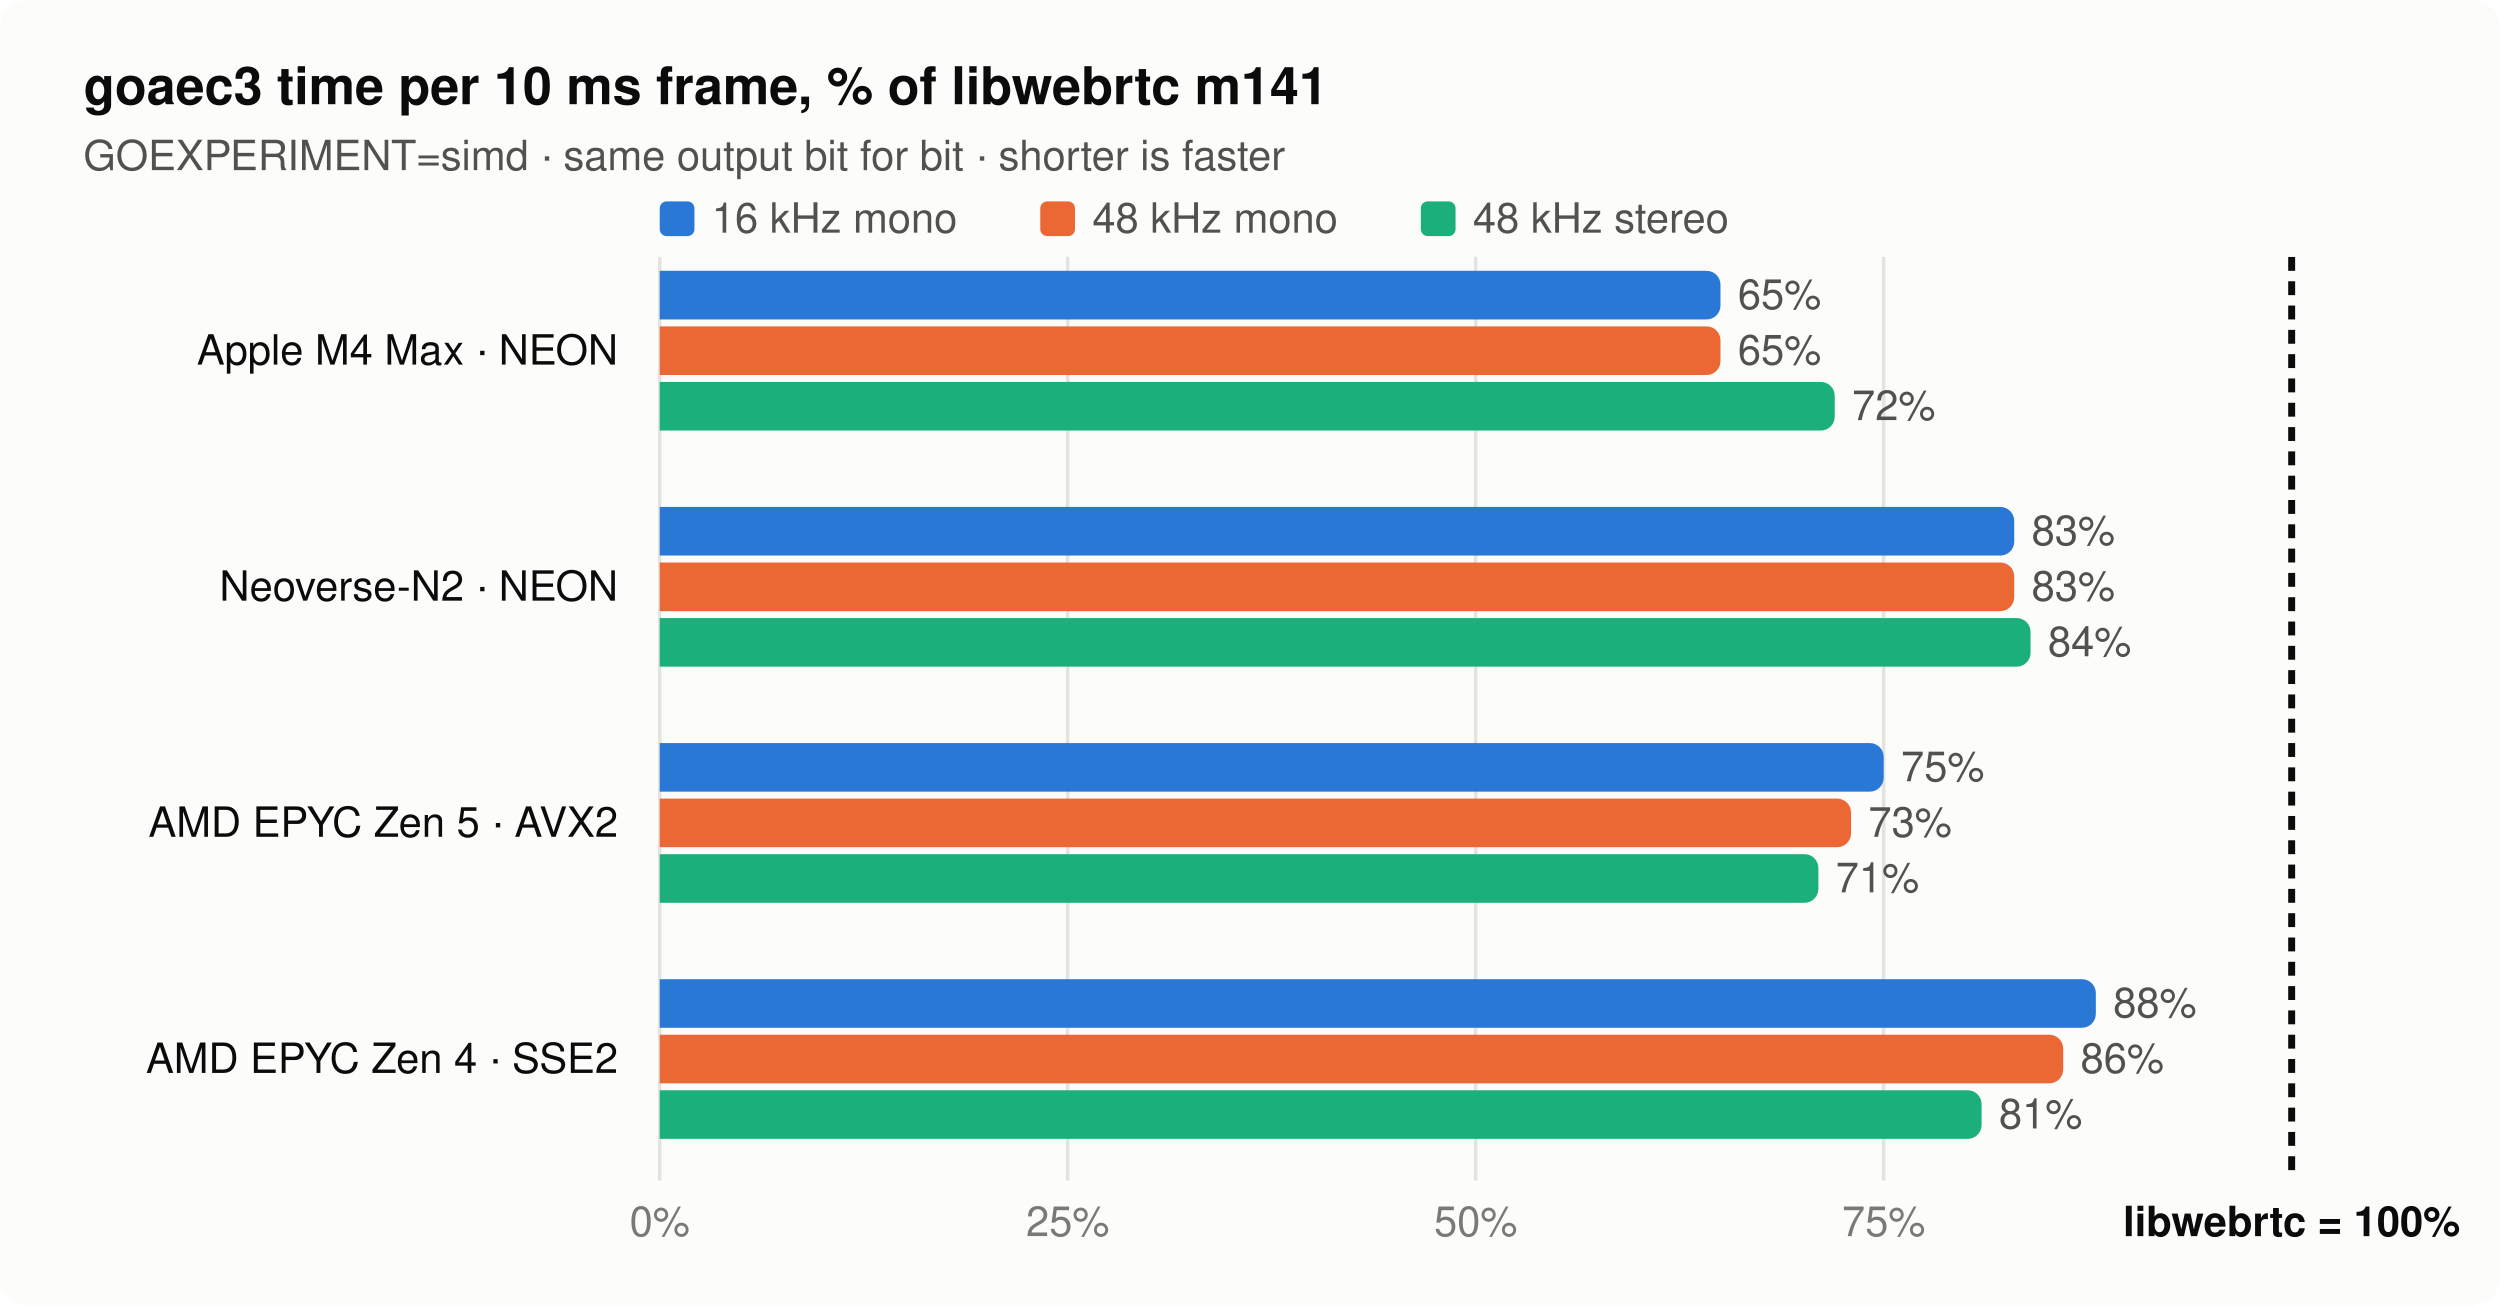
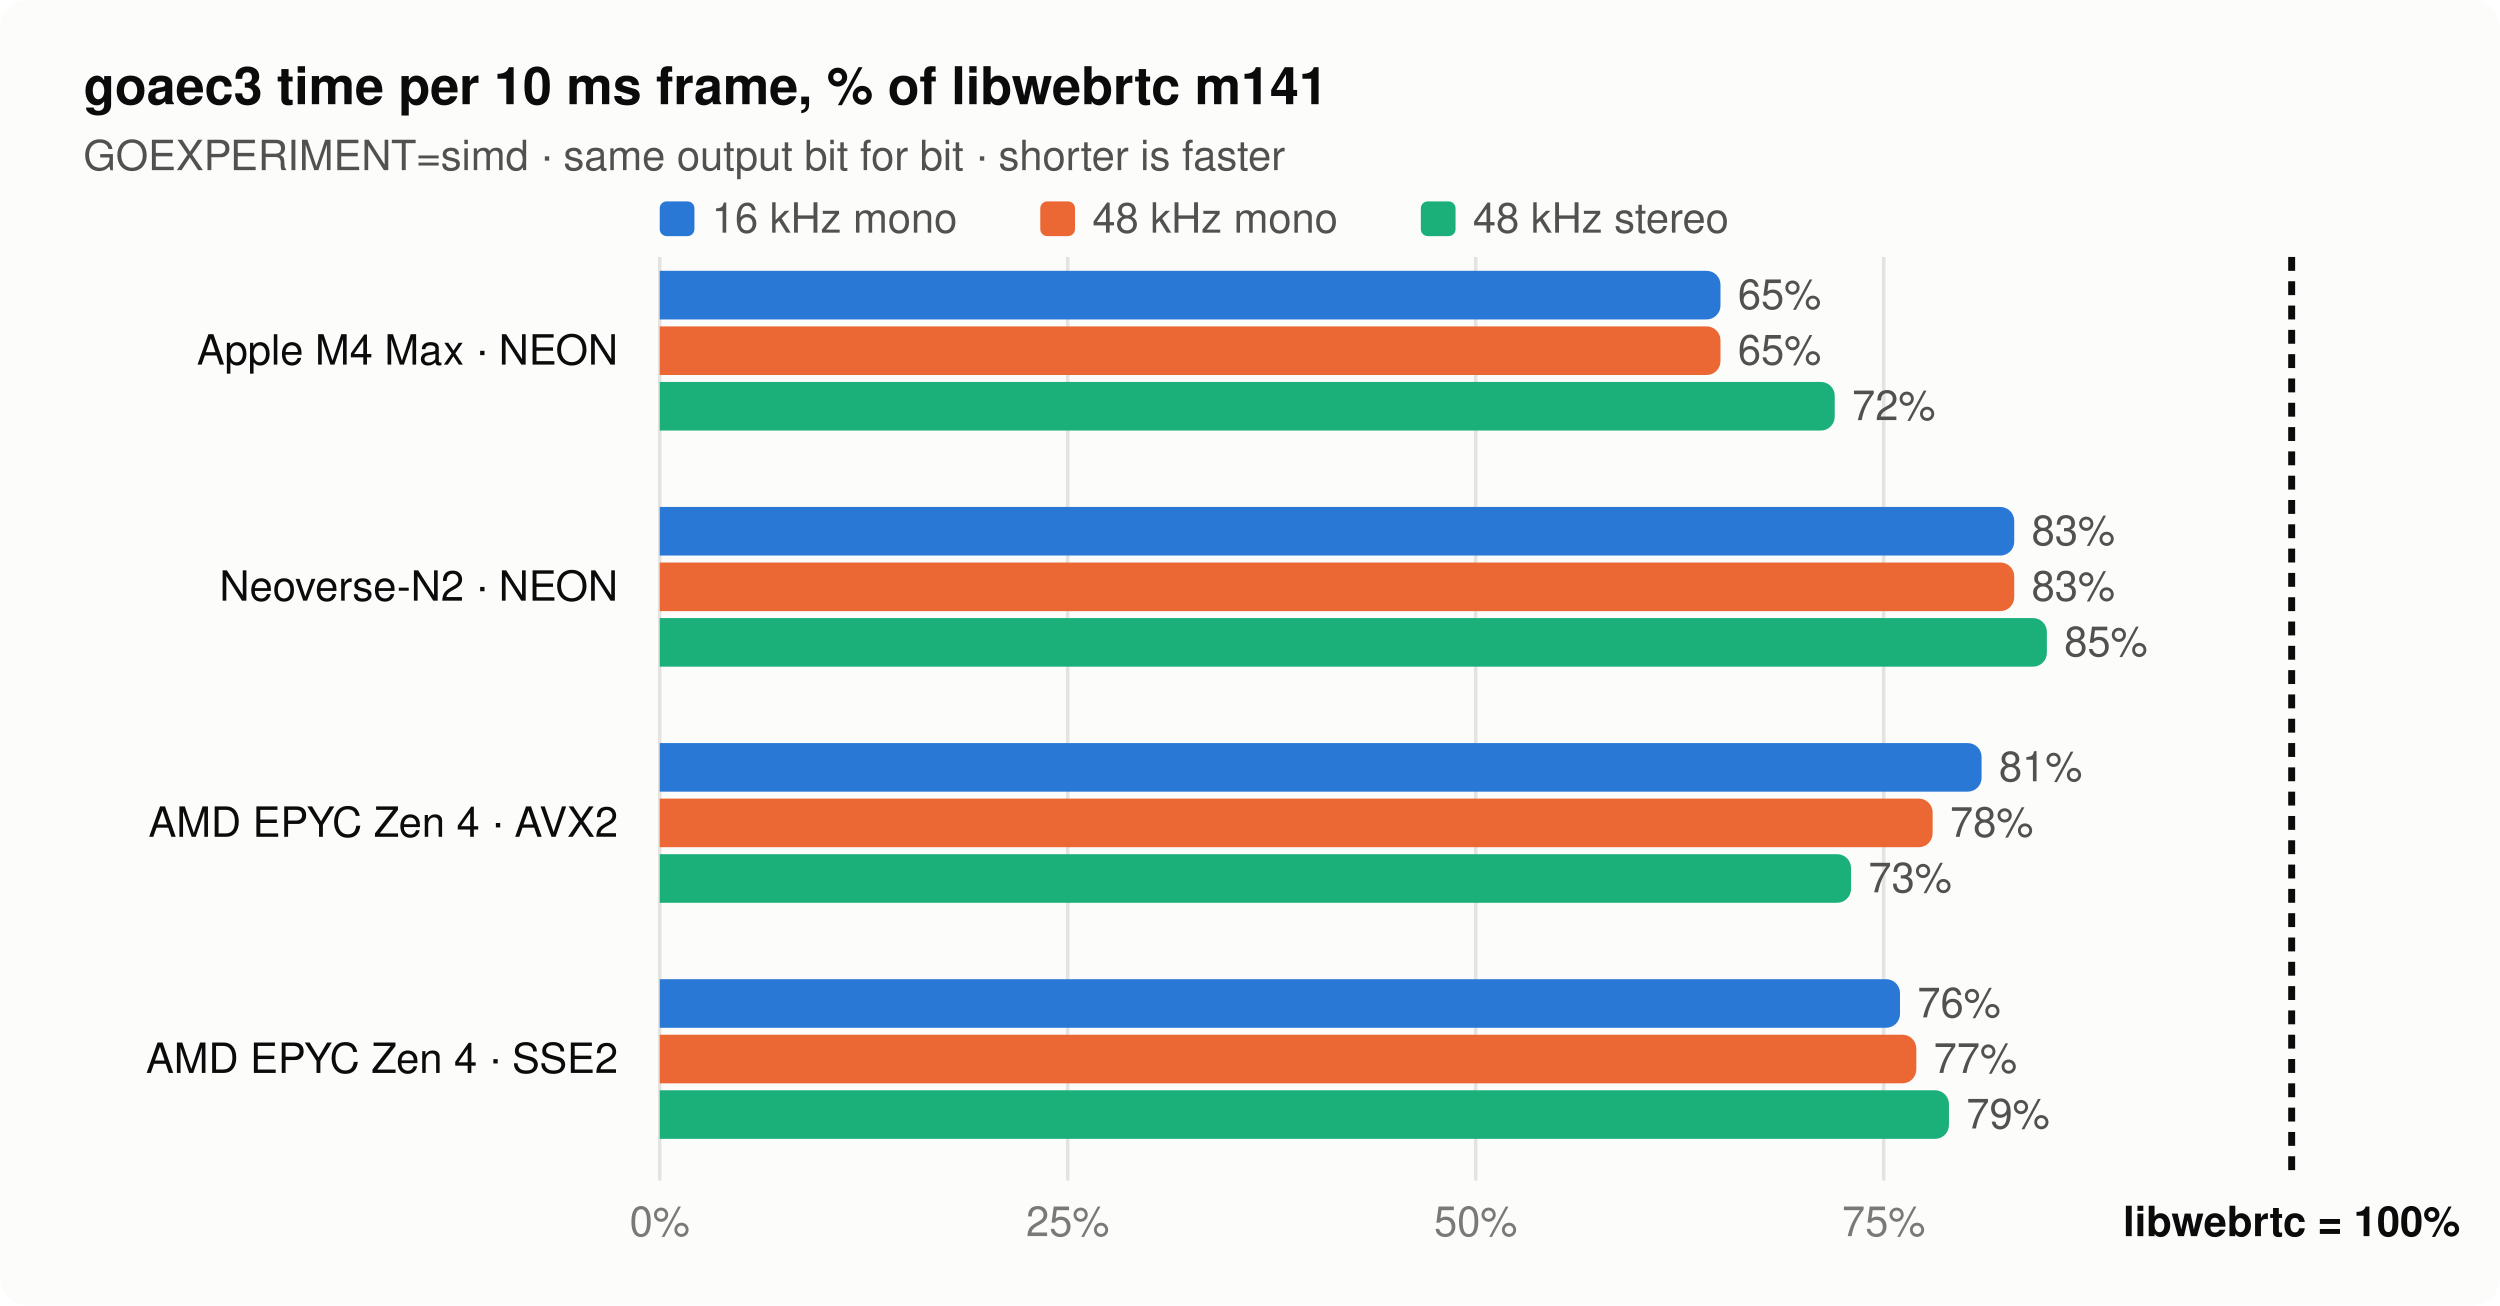
<svg xmlns="http://www.w3.org/2000/svg" viewBox="0 0 720 376" width="720" height="376" font-family="-apple-system,BlinkMacSystemFont,Segoe UI,Helvetica,Arial,sans-serif" role="img" aria-label="goaec3 frame time as a percentage of libwebrtc">
  <style>
.bg{fill:#fcfcfb}.t1{fill:#0b0b0b}.t2{fill:#52514e}.t3{fill:#7a7975}.grid{stroke:#e4e3df}.ref{stroke:#0b0b0b}
.s0{fill:#2a78d6}.s1{fill:#eb6834}.s2{fill:#1baf7a}
@media (prefers-color-scheme: dark){.bg{fill:#1a1a19}.t1{fill:#f0efec}.t2{fill:#c3c2b7}.t3{fill:#9a998f}.grid{stroke:#33332f}.ref{stroke:#f0efec}
.s0{fill:#3987e5}.s1{fill:#d95926}.s2{fill:#199e70}}
text{font-size:12px}
</style>
  <rect class="bg" width="720" height="376" rx="8" />
  <text class="t1" x="24" y="30" style="font-size:15px;font-weight:600">goaec3 time per 10 ms frame, % of libwebrtc m141</text>
  <text class="t2" x="24" y="49">GOEXPERIMENT=simd · same output bit for bit · shorter is faster</text>
  <rect class="s0" x="190" y="58" width="10" height="10" rx="2" />
  <text class="t2" x="205" y="67">16 kHz mono</text>
  <rect class="s1" x="299.6" y="58" width="10" height="10" rx="2" />
  <text class="t2" x="314.6" y="67">48 kHz mono</text>
  <rect class="s2" x="409.2" y="58" width="10" height="10" rx="2" />
  <text class="t2" x="424.2" y="67">48 kHz stereo</text>
  <line class="grid" x1="190.0" y1="74" x2="190.0" y2="340" stroke-width="1" />
  <text class="t3" x="190.0" y="356" text-anchor="middle">0%</text>
  <line class="grid" x1="307.5" y1="74" x2="307.5" y2="340" stroke-width="1" />
  <text class="t3" x="307.5" y="356" text-anchor="middle">25%</text>
  <line class="grid" x1="425.0" y1="74" x2="425.0" y2="340" stroke-width="1" />
  <text class="t3" x="425.0" y="356" text-anchor="middle">50%</text>
  <line class="grid" x1="542.5" y1="74" x2="542.5" y2="340" stroke-width="1" />
  <text class="t3" x="542.5" y="356" text-anchor="middle">75%</text>
  <text class="t1" x="178" y="105.0" text-anchor="end">Apple M4 Max · NEON</text>
  <path class="s0" d="M190,78 h301.5 a4,4 0 0 1 4,4 v6 a4,4 0 0 1 -4,4 h-301.5 z" />
  <text class="t2" x="500.5" y="89">65%</text>
  <path class="s1" d="M190,94 h301.5 a4,4 0 0 1 4,4 v6 a4,4 0 0 1 -4,4 h-301.5 z" />
  <text class="t2" x="500.5" y="105">65%</text>
  <path class="s2" d="M190,110 h334.4 a4,4 0 0 1 4,4 v6 a4,4 0 0 1 -4,4 h-334.4 z" />
  <text class="t2" x="533.4" y="121">72%</text>
  <text class="t1" x="178" y="173.0" text-anchor="end">Neoverse-N2 · NEON</text>
  <path class="s0" d="M190,146 h386.1 a4,4 0 0 1 4,4 v6 a4,4 0 0 1 -4,4 h-386.1 z" />
  <text class="t2" x="585.1" y="157">83%</text>
  <path class="s1" d="M190,162 h386.1 a4,4 0 0 1 4,4 v6 a4,4 0 0 1 -4,4 h-386.1 z" />
  <text class="t2" x="585.1" y="173">83%</text>
-   <path class="s2" d="M190,178 h390.8 a4,4 0 0 1 4,4 v6 a4,4 0 0 1 -4,4 h-390.8 z" />
-   <text class="t2" x="589.8" y="189">84%</text>
-   <text class="t1" x="178" y="241.0" text-anchor="end">AMD EPYC Zen 5 · AVX2</text>
-   <path class="s0" d="M190,214 h348.5 a4,4 0 0 1 4,4 v6 a4,4 0 0 1 -4,4 h-348.5 z" />
-   <text class="t2" x="547.5" y="225">75%</text>
-   <path class="s1" d="M190,230 h339.1 a4,4 0 0 1 4,4 v6 a4,4 0 0 1 -4,4 h-339.1 z" />
-   <text class="t2" x="538.1" y="241">73%</text>
-   <path class="s2" d="M190,246 h329.7 a4,4 0 0 1 4,4 v6 a4,4 0 0 1 -4,4 h-329.7 z" />
-   <text class="t2" x="528.7" y="257">71%</text>
+   <path class="s2" d="M190,178 h395.5 a4,4 0 0 1 4,4 v6 a4,4 0 0 1 -4,4 h-395.5 z" />
+   <text class="t2" x="594.5" y="189">85%</text>
+   <text class="t1" x="178" y="241.0" text-anchor="end">AMD EPYC Zen 4 · AVX2</text>
+   <path class="s0" d="M190,214 h376.7 a4,4 0 0 1 4,4 v6 a4,4 0 0 1 -4,4 h-376.7 z" />
+   <text class="t2" x="575.7" y="225">81%</text>
+   <path class="s1" d="M190,230 h362.6 a4,4 0 0 1 4,4 v6 a4,4 0 0 1 -4,4 h-362.6 z" />
+   <text class="t2" x="561.6" y="241">78%</text>
+   <path class="s2" d="M190,246 h339.1 a4,4 0 0 1 4,4 v6 a4,4 0 0 1 -4,4 h-339.1 z" />
+   <text class="t2" x="538.1" y="257">73%</text>
  <text class="t1" x="178" y="309.0" text-anchor="end">AMD EPYC Zen 4 · SSE2</text>
-   <path class="s0" d="M190,282 h409.6 a4,4 0 0 1 4,4 v6 a4,4 0 0 1 -4,4 h-409.6 z" />
-   <text class="t2" x="608.6" y="293">88%</text>
-   <path class="s1" d="M190,298 h400.2 a4,4 0 0 1 4,4 v6 a4,4 0 0 1 -4,4 h-400.2 z" />
-   <text class="t2" x="599.2" y="309">86%</text>
-   <path class="s2" d="M190,314 h376.7 a4,4 0 0 1 4,4 v6 a4,4 0 0 1 -4,4 h-376.7 z" />
-   <text class="t2" x="575.7" y="325">81%</text>
+   <path class="s0" d="M190,282 h353.2 a4,4 0 0 1 4,4 v6 a4,4 0 0 1 -4,4 h-353.2 z" />
+   <text class="t2" x="552.2" y="293">76%</text>
+   <path class="s1" d="M190,298 h357.9 a4,4 0 0 1 4,4 v6 a4,4 0 0 1 -4,4 h-357.9 z" />
+   <text class="t2" x="556.9" y="309">77%</text>
+   <path class="s2" d="M190,314 h367.3 a4,4 0 0 1 4,4 v6 a4,4 0 0 1 -4,4 h-367.3 z" />
+   <text class="t2" x="566.3" y="325">79%</text>
  <line class="ref" x1="660.0" y1="74" x2="660.0" y2="340" stroke-width="2" stroke-dasharray="4 3" />
  <text class="t1" x="660.0" y="356" text-anchor="middle" style="font-weight:600">libwebrtc = 100%</text>
</svg>
